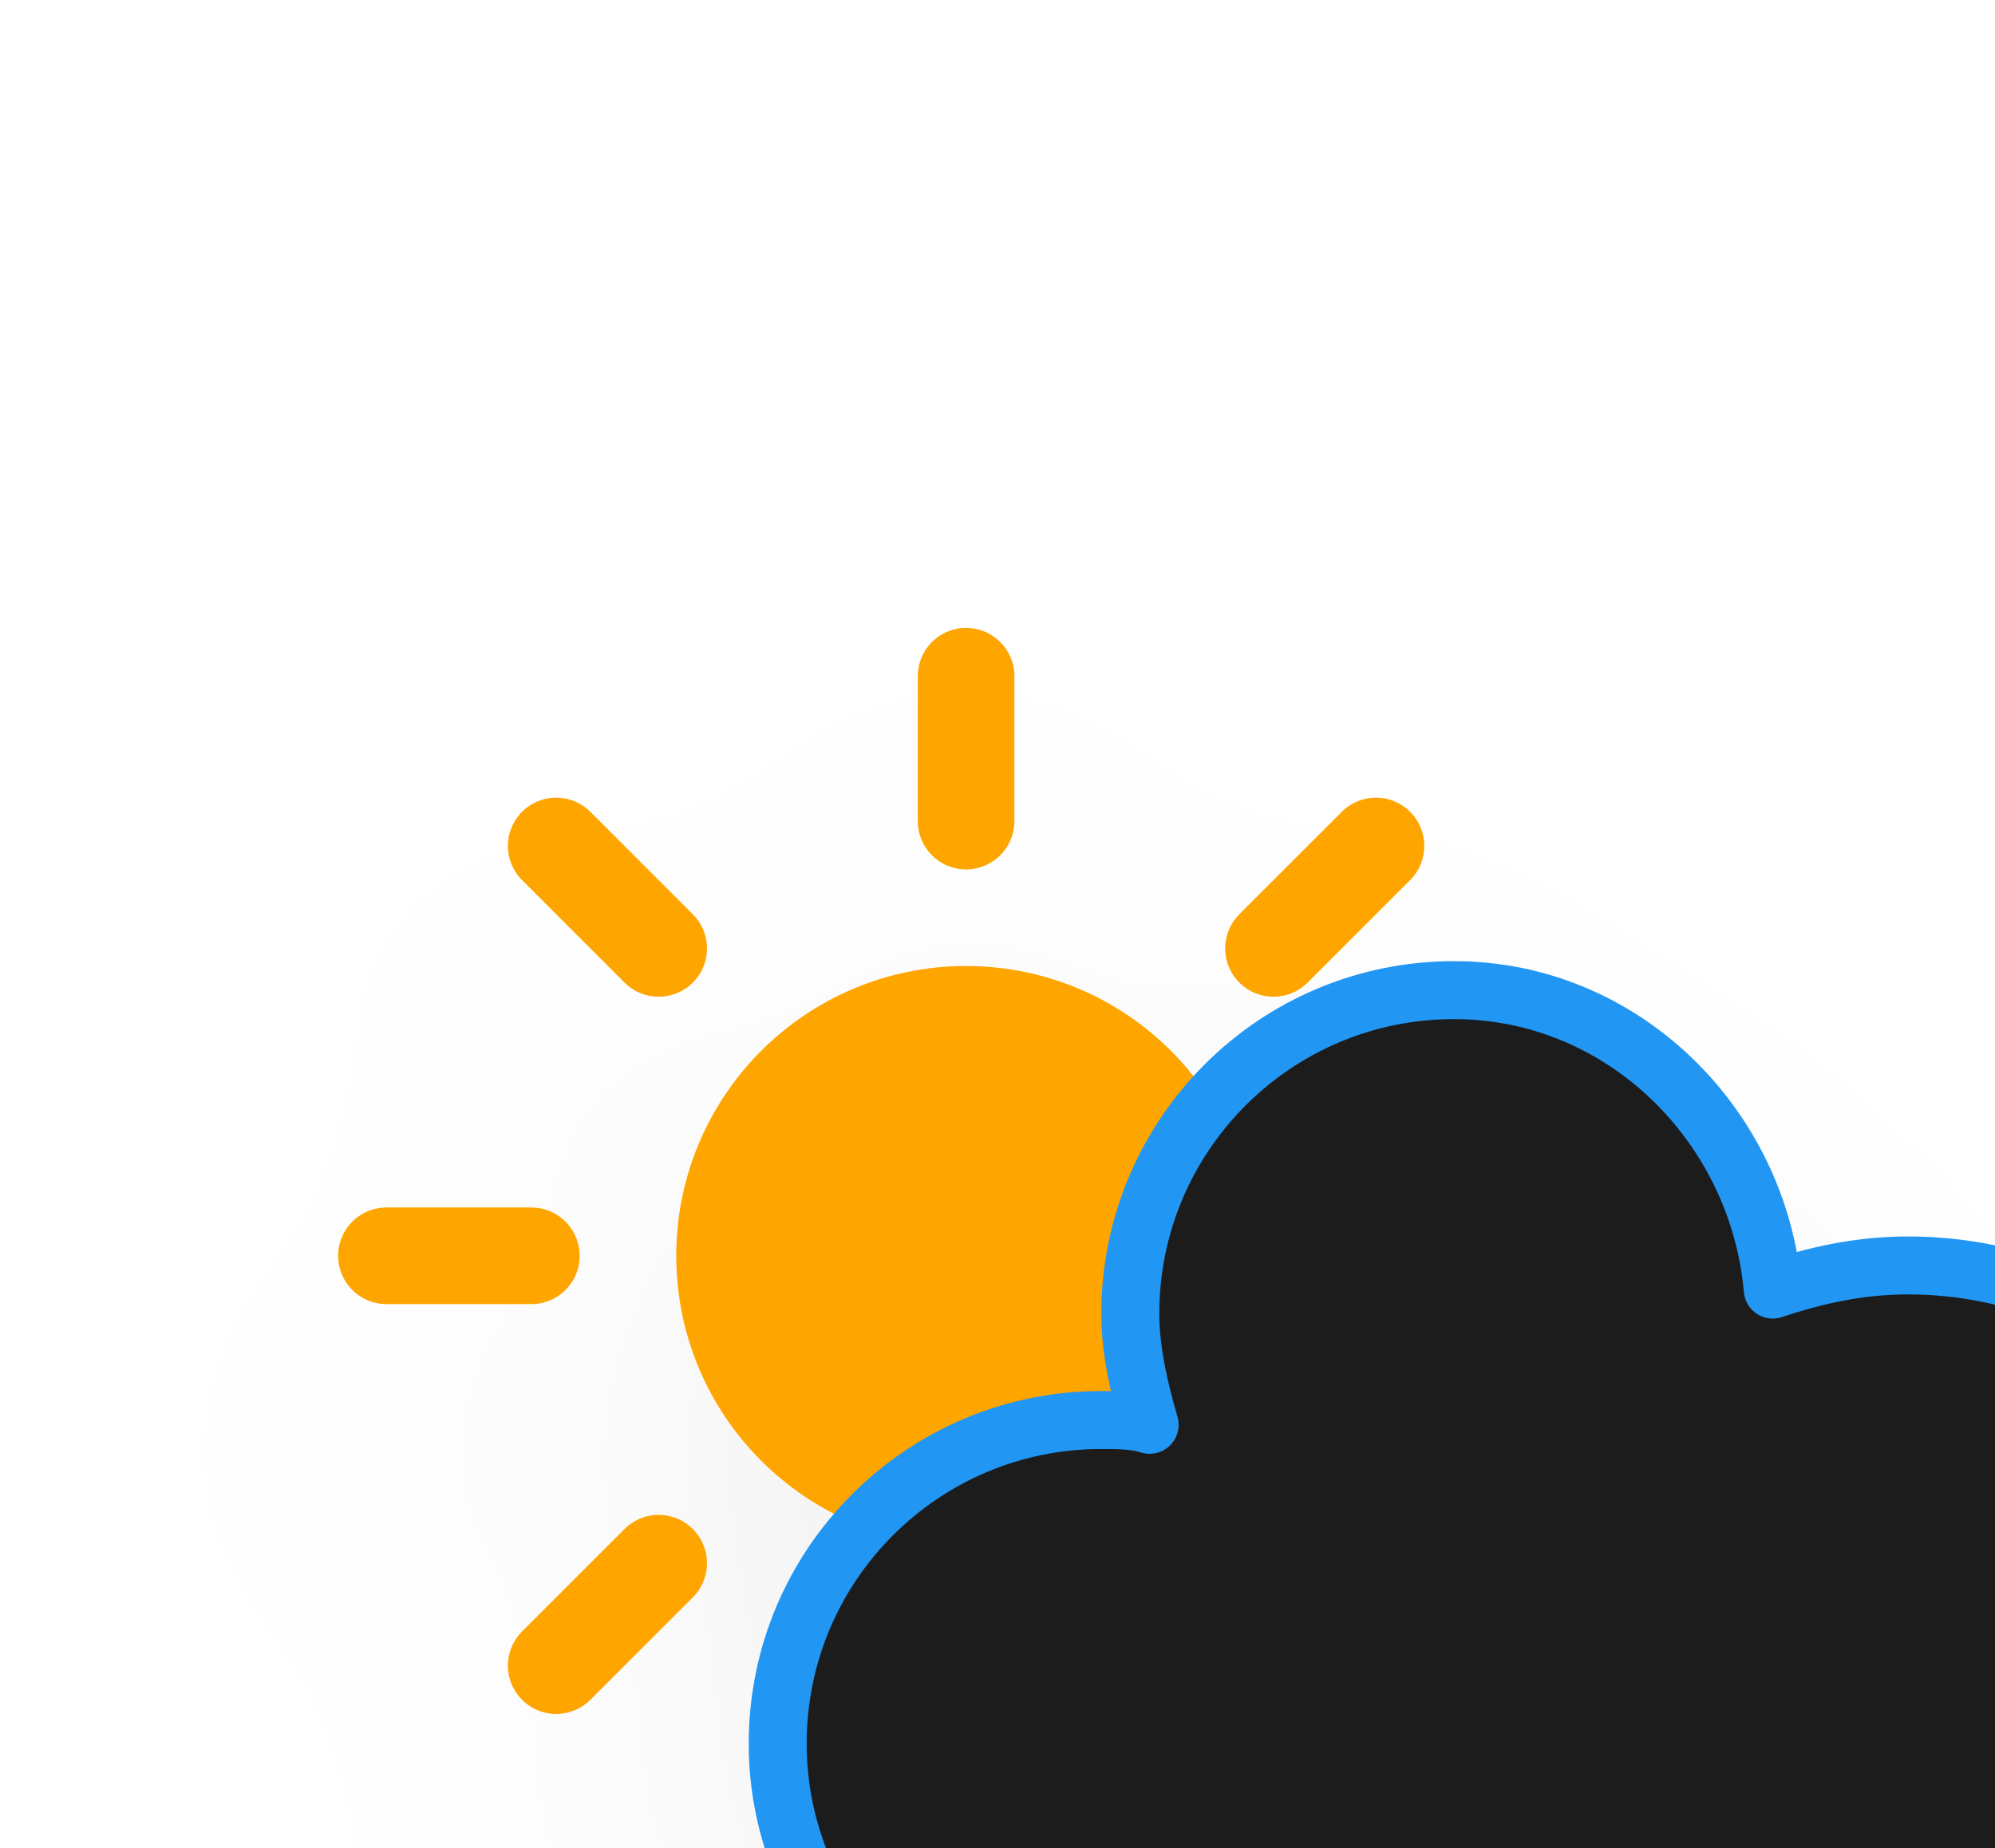
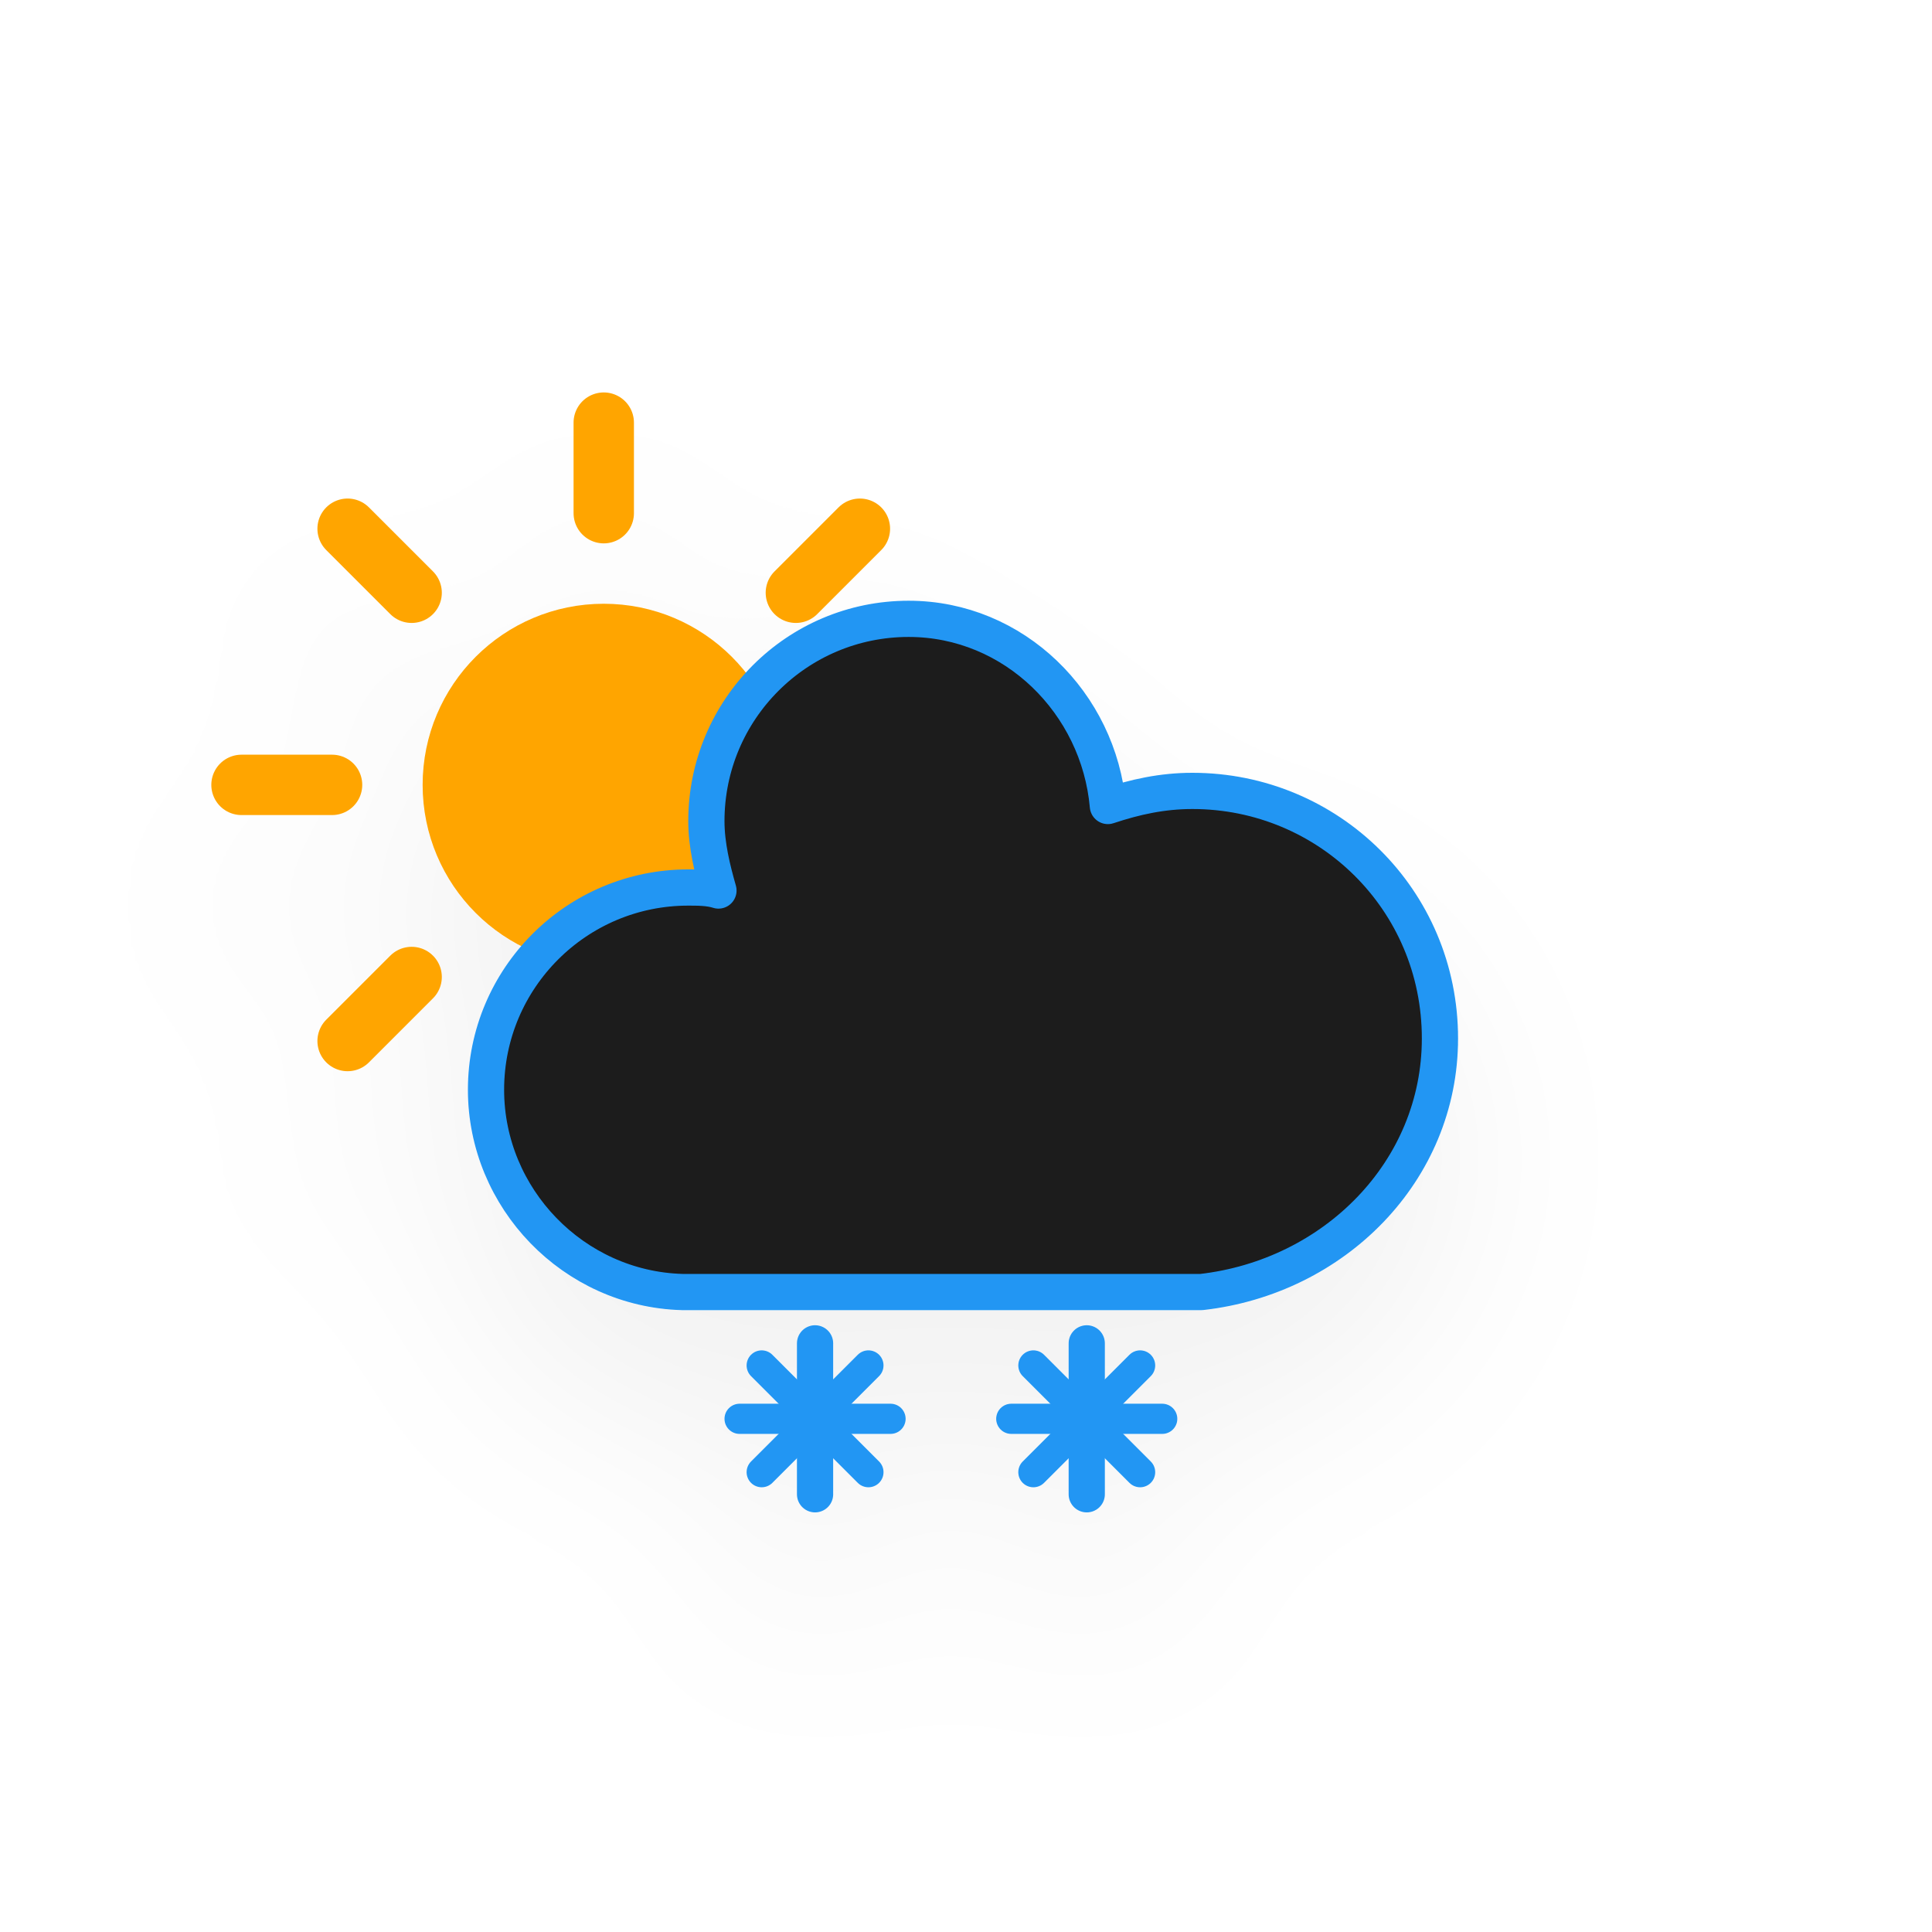
- <svg xmlns="http://www.w3.org/2000/svg" version="1.1" viewbox="0 0 64 64">
+ <svg xmlns="http://www.w3.org/2000/svg" version="1.1" width="100%" height="100%" viewBox="0 0 64 64">
  <defs>
    <filter id="blur" width="200%" height="200%">
      <feGaussianBlur in="SourceAlpha" stdDeviation="3" />
      <feOffset dx="0" dy="4" result="offsetblur" />
      <feComponentTransfer>
        <feFuncA type="linear" slope="0.05" />
      </feComponentTransfer>
      <feMerge>
        <feMergeNode />
        <feMergeNode in="SourceGraphic" />
      </feMerge>
    </filter>
    <style type="text/css">
/*
** CLOUDS
*/
@keyframes am-weather-cloud-2 {
  0% {
    -webkit-transform: translate(0px,0px);
       -moz-transform: translate(0px,0px);
        -ms-transform: translate(0px,0px);
            transform: translate(0px,0px);
  }

  50% {
    -webkit-transform: translate(2px,0px);
       -moz-transform: translate(2px,0px);
        -ms-transform: translate(2px,0px);
            transform: translate(2px,0px);
  }

  100% {
    -webkit-transform: translate(0px,0px);
       -moz-transform: translate(0px,0px);
        -ms-transform: translate(0px,0px);
            transform: translate(0px,0px);
  }
}

.am-weather-cloud-2 {
  -webkit-animation-name: am-weather-cloud-2;
     -moz-animation-name: am-weather-cloud-2;
          animation-name: am-weather-cloud-2;
  -webkit-animation-duration: 3s;
     -moz-animation-duration: 3s;
          animation-duration: 3s;
  -webkit-animation-timing-function: linear;
     -moz-animation-timing-function: linear;
          animation-timing-function: linear;
  -webkit-animation-iteration-count: infinite;
     -moz-animation-iteration-count: infinite;
          animation-iteration-count: infinite;
}

/*
** SUN
*/
@keyframes am-weather-sun {
  0% {
    -webkit-transform: rotate(0deg);
       -moz-transform: rotate(0deg);
        -ms-transform: rotate(0deg);
            transform: rotate(0deg);
  }

  100% {
    -webkit-transform: rotate(360deg);
       -moz-transform: rotate(360deg);
        -ms-transform: rotate(360deg);
            transform: rotate(360deg);
  }
}

.am-weather-sun {
  -webkit-animation-name: am-weather-sun;
     -moz-animation-name: am-weather-sun;
      -ms-animation-name: am-weather-sun;
          animation-name: am-weather-sun;
  -webkit-animation-duration: 9s;
     -moz-animation-duration: 9s;
      -ms-animation-duration: 9s;
          animation-duration: 9s;
  -webkit-animation-timing-function: linear;
     -moz-animation-timing-function: linear;
      -ms-animation-timing-function: linear;
          animation-timing-function: linear;
  -webkit-animation-iteration-count: infinite;
     -moz-animation-iteration-count: infinite;
      -ms-animation-iteration-count: infinite;
          animation-iteration-count: infinite;
}

@keyframes am-weather-sun-shiny {
  0% {
    stroke-dasharray: 3px 10px;
    stroke-dashoffset: 0px;
  }

  50% {
    stroke-dasharray: 0.1px 10px;
    stroke-dashoffset: -1px;
  }

  100% {
    stroke-dasharray: 3px 10px;
    stroke-dashoffset: 0px;
  }
}

.am-weather-sun-shiny line {
  -webkit-animation-name: am-weather-sun-shiny;
     -moz-animation-name: am-weather-sun-shiny;
      -ms-animation-name: am-weather-sun-shiny;
          animation-name: am-weather-sun-shiny;
  -webkit-animation-duration: 2s;
     -moz-animation-duration: 2s;
      -ms-animation-duration: 2s;
          animation-duration: 2s;
  -webkit-animation-timing-function: linear;
     -moz-animation-timing-function: linear;
      -ms-animation-timing-function: linear;
          animation-timing-function: linear;
  -webkit-animation-iteration-count: infinite;
     -moz-animation-iteration-count: infinite;
      -ms-animation-iteration-count: infinite;
          animation-iteration-count: infinite;
}

/*
** SNOW
*/
@keyframes am-weather-snow {
  0% {
    -webkit-transform: translateX(0) translateY(0);
       -moz-transform: translateX(0) translateY(0);
        -ms-transform: translateX(0) translateY(0);
            transform: translateX(0) translateY(0);
  }

  33.33% {
    -webkit-transform: translateX(-1.2px) translateY(2px);
       -moz-transform: translateX(-1.2px) translateY(2px);
        -ms-transform: translateX(-1.2px) translateY(2px);
            transform: translateX(-1.2px) translateY(2px);
  }

  66.66% {
    -webkit-transform: translateX(1.4px) translateY(4px);
       -moz-transform: translateX(1.4px) translateY(4px);
        -ms-transform: translateX(1.4px) translateY(4px);
            transform: translateX(1.4px) translateY(4px);
    opacity: 1;
  }

  100% {
    -webkit-transform: translateX(-1.6px) translateY(6px);
       -moz-transform: translateX(-1.6px) translateY(6px);
        -ms-transform: translateX(-1.6px) translateY(6px);
            transform: translateX(-1.6px) translateY(6px);
    opacity: 0;
  }
}

.am-weather-snow-1 {
  -webkit-animation-name: am-weather-snow;
     -moz-animation-name: am-weather-snow;
      -ms-animation-name: am-weather-snow;
          animation-name: am-weather-snow;
  -webkit-animation-duration: 2s;
     -moz-animation-duration: 2s;
      -ms-animation-duration: 2s;
          animation-duration: 2s;
  -webkit-animation-timing-function: linear;
     -moz-animation-timing-function: linear;
      -ms-animation-timing-function: linear;
          animation-timing-function: linear;
  -webkit-animation-iteration-count: infinite;
     -moz-animation-iteration-count: infinite;
      -ms-animation-iteration-count: infinite;
          animation-iteration-count: infinite;
}

.am-weather-snow-2 {
  -webkit-animation-name: am-weather-snow;
     -moz-animation-name: am-weather-snow;
      -ms-animation-name: am-weather-snow;
          animation-name: am-weather-snow;
  -webkit-animation-delay: 1.2s;
     -moz-animation-delay: 1.2s;
      -ms-animation-delay: 1.2s;
          animation-delay: 1.2s;
  -webkit-animation-duration: 2s;
     -moz-animation-duration: 2s;
      -ms-animation-duration: 2s;
          animation-duration: 2s;
  -webkit-animation-timing-function: linear;
     -moz-animation-timing-function: linear;
      -ms-animation-timing-function: linear;
          animation-timing-function: linear;
  -webkit-animation-iteration-count: infinite;
     -moz-animation-iteration-count: infinite;
      -ms-animation-iteration-count: infinite;
          animation-iteration-count: infinite;
}
        </style>
  </defs>
  <g filter="url(#blur)" id="snowy-3">
    <g transform="translate(20,10)">
      <g transform="translate(0,16)">
        <g class="am-weather-sun">
          <g>
            <line fill="none" stroke="orange" stroke-linecap="round" stroke-width="2" transform="translate(0,9)" x1="0" x2="0" y1="0" y2="3" />
          </g>
          <g transform="rotate(45)">
            <line fill="none" stroke="orange" stroke-linecap="round" stroke-width="2" transform="translate(0,9)" x1="0" x2="0" y1="0" y2="3" />
          </g>
          <g transform="rotate(90)">
            <line fill="none" stroke="orange" stroke-linecap="round" stroke-width="2" transform="translate(0,9)" x1="0" x2="0" y1="0" y2="3" />
          </g>
          <g transform="rotate(135)">
            <line fill="none" stroke="orange" stroke-linecap="round" stroke-width="2" transform="translate(0,9)" x1="0" x2="0" y1="0" y2="3" />
          </g>
          <g transform="rotate(180)">
            <line fill="none" stroke="orange" stroke-linecap="round" stroke-width="2" transform="translate(0,9)" x1="0" x2="0" y1="0" y2="3" />
          </g>
          <g transform="rotate(225)">
            <line fill="none" stroke="orange" stroke-linecap="round" stroke-width="2" transform="translate(0,9)" x1="0" x2="0" y1="0" y2="3" />
          </g>
          <g transform="rotate(270)">
            <line fill="none" stroke="orange" stroke-linecap="round" stroke-width="2" transform="translate(0,9)" x1="0" x2="0" y1="0" y2="3" />
          </g>
          <g transform="rotate(315)">
            <line fill="none" stroke="orange" stroke-linecap="round" stroke-width="2" transform="translate(0,9)" x1="0" x2="0" y1="0" y2="3" />
          </g>
        </g>
        <circle cx="0" cy="0" fill="orange" r="5" stroke="orange" stroke-width="2" />
      </g>
      <g>
        <path d="M47.7,35.4c0-4.6-3.7-8.2-8.2-8.2c-1,0-1.9,0.2-2.8,0.5c-0.3-3.4-3.1-6.2-6.6-6.2c-3.7,0-6.7,3-6.7,6.7c0,0.8,0.2,1.6,0.4,2.3    c-0.3-0.1-0.7-0.1-1-0.1c-3.7,0-6.7,3-6.7,6.7c0,3.6,2.9,6.6,6.5,6.7l17.2,0C44.2,43.3,47.7,39.8,47.7,35.4z" fill="#1a1a1a" stroke="#2196F3" stroke-linejoin="round" stroke-width="1.2" transform="translate(-20,-11)" />
      </g>
      <g class="am-weather-snow-1">
        <g transform="translate(7,28)">
          <line fill="none" stroke="#2196F3" stroke-linecap="round" stroke-width="1.2" transform="translate(0,9), rotate(0)" x1="0" x2="0" y1="-2.5" y2="2.5" />
          <line fill="none" stroke="#2196F3" stroke-linecap="round" stroke-width="1" transform="translate(0,9), rotate(45)" x1="0" x2="0" y1="-2.5" y2="2.5" />
          <line fill="none" stroke="#2196F3" stroke-linecap="round" stroke-width="1" transform="translate(0,9), rotate(90)" x1="0" x2="0" y1="-2.5" y2="2.5" />
          <line fill="none" stroke="#2196F3" stroke-linecap="round" stroke-width="1" transform="translate(0,9), rotate(135)" x1="0" x2="0" y1="-2.5" y2="2.5" />
        </g>
      </g>
      <g class="am-weather-snow-2">
        <g transform="translate(16,28)">
          <line fill="none" stroke="#2196F3" stroke-linecap="round" stroke-width="1.2" transform="translate(0,9), rotate(0)" x1="0" x2="0" y1="-2.5" y2="2.5" />
          <line fill="none" stroke="#2196F3" stroke-linecap="round" stroke-width="1" transform="translate(0,9), rotate(45)" x1="0" x2="0" y1="-2.5" y2="2.5" />
          <line fill="none" stroke="#2196F3" stroke-linecap="round" stroke-width="1" transform="translate(0,9), rotate(90)" x1="0" x2="0" y1="-2.5" y2="2.5" />
          <line fill="none" stroke="#2196F3" stroke-linecap="round" stroke-width="1" transform="translate(0,9), rotate(135)" x1="0" x2="0" y1="-2.5" y2="2.5" />
        </g>
      </g>
    </g>
  </g>
</svg>
